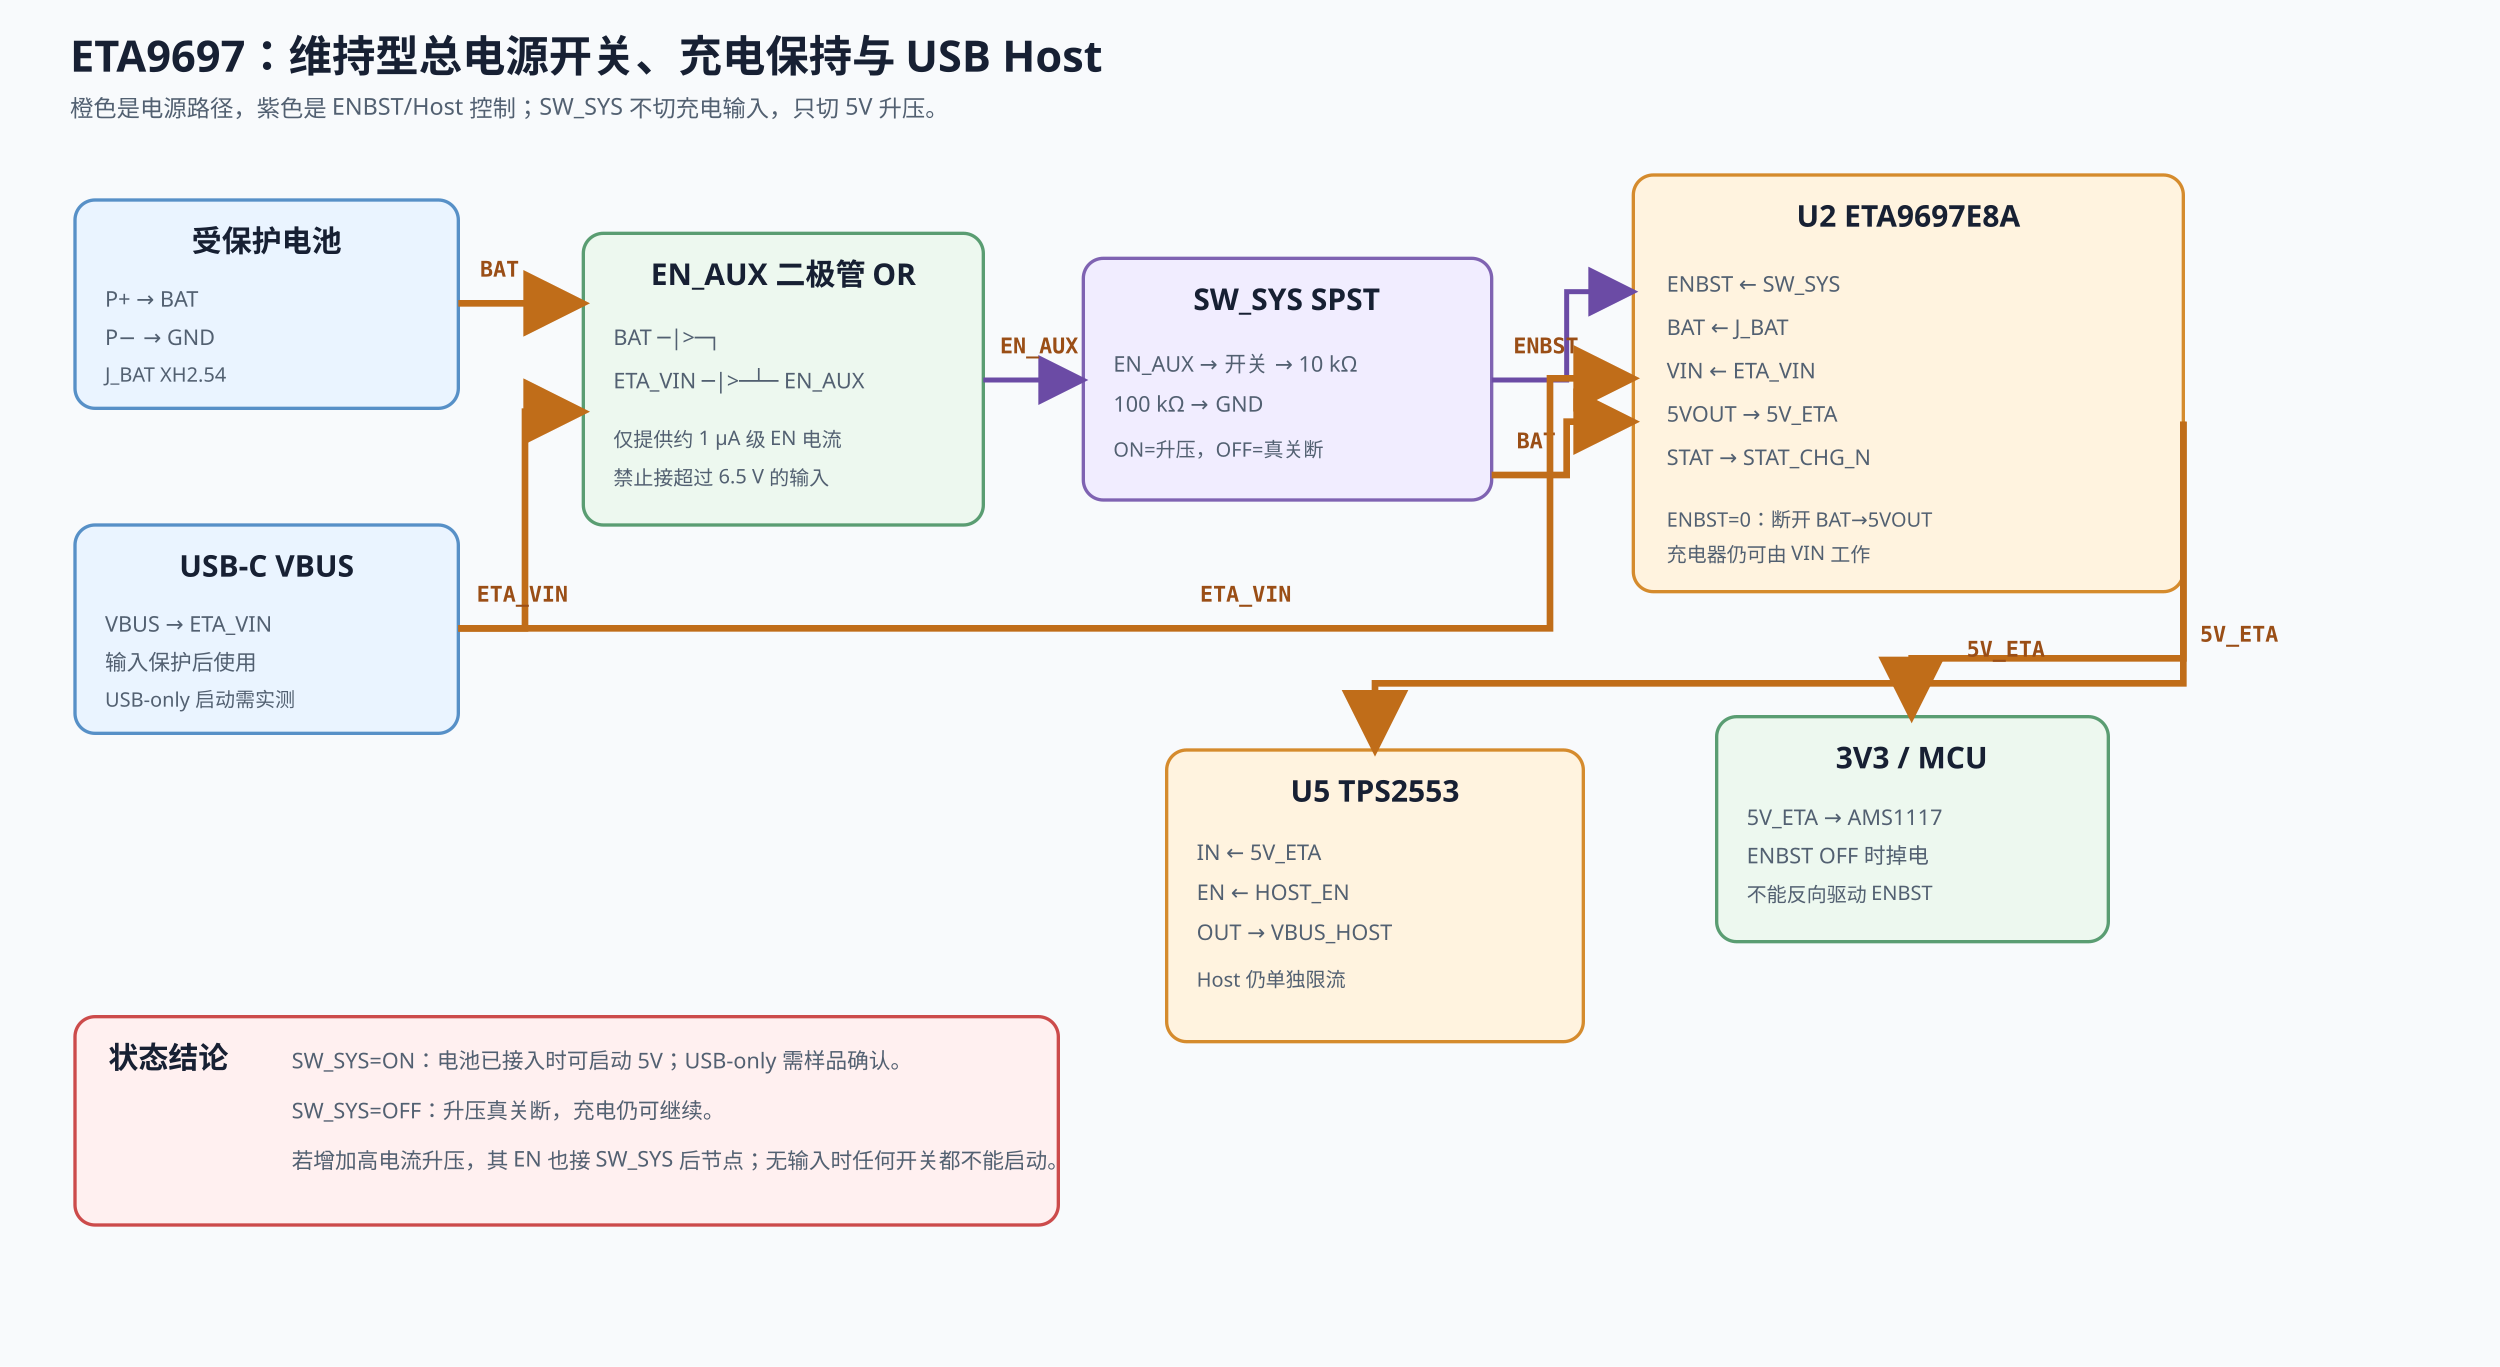
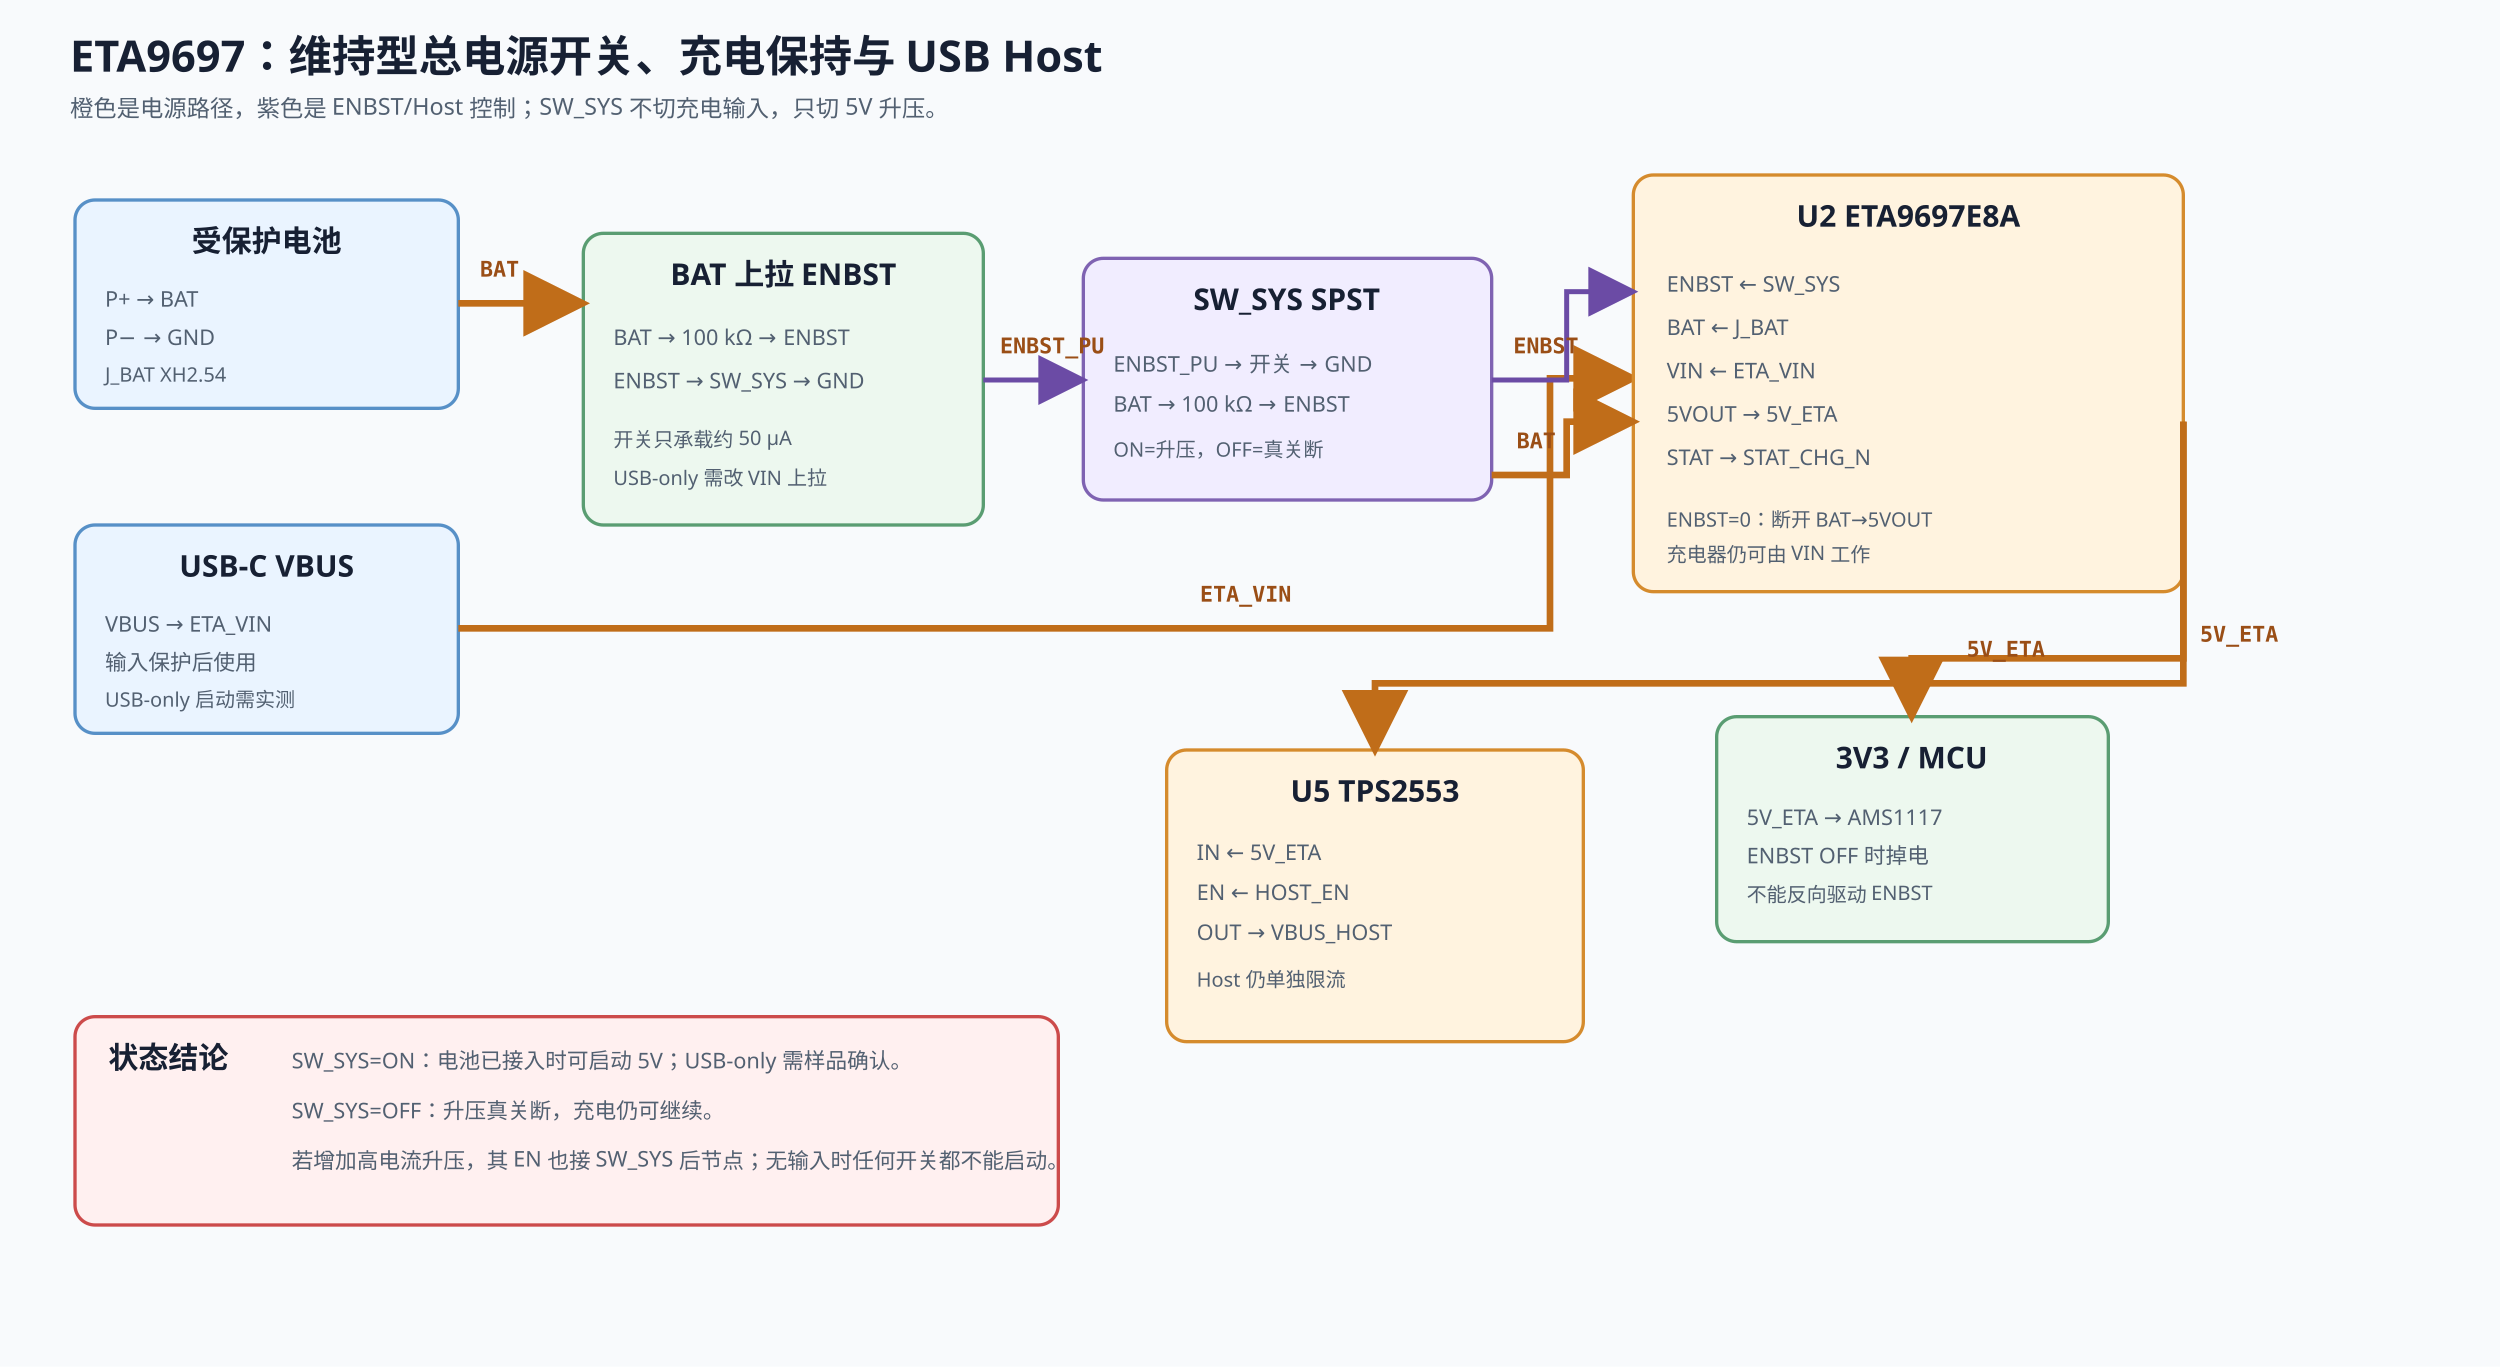
<svg xmlns="http://www.w3.org/2000/svg" width="1500" height="820" viewBox="0 0 1500 820">
  <defs>
    <style>
      .bg{fill:#f8fafc}.title{font:700 26px "Microsoft YaHei",sans-serif;fill:#172033}.sub{font:14px "Microsoft YaHei",sans-serif;fill:#526071}
      .power{fill:#fff3df;stroke:#d58b2d;stroke-width:2}.logic{fill:#edf8ef;stroke:#5a9d72;stroke-width:2}.port{fill:#eaf4ff;stroke:#5790c7;stroke-width:2}.warn{fill:#fff0f0;stroke:#cc4b4b;stroke-width:2}.switch{fill:#f1edff;stroke:#7f63b2;stroke-width:2}
      .head{font:700 18px "Microsoft YaHei",sans-serif;fill:#172033}.text{font:13px "Microsoft YaHei",sans-serif;fill:#526071}.small{font:12px "Microsoft YaHei",sans-serif;fill:#526071}.net{font:700 13px "Consolas",monospace;fill:#9a4e16}.wire{fill:none;stroke:#c06d19;stroke-width:4;marker-end:url(#arrow)}.ctl{fill:none;stroke:#6b4ba5;stroke-width:3;marker-end:url(#ctlArrow)}
    </style>
    <marker id="arrow" markerWidth="10" markerHeight="10" refX="9" refY="5" orient="auto">
      <path d="M0,0 L10,5 L0,10 Z" fill="#c06d19" />
    </marker>
    <marker id="ctlArrow" markerWidth="10" markerHeight="10" refX="9" refY="5" orient="auto">
      <path d="M0,0 L10,5 L0,10 Z" fill="#6b4ba5" />
    </marker>
  </defs>
  <rect class="bg" width="1500" height="820" />
  <text class="title" x="42" y="43">ETA9697：维持型总电源开关、充电保持与 USB Host</text>
  <text class="sub" x="42" y="70">橙色是电源路径，紫色是 ENBST/Host 控制；SW_SYS 不切充电输入，只切 5V 升压。</text>
  <g transform="translate(45,120)">
    <rect class="port" width="230" height="125" rx="12" />
    <text class="head" x="115" y="31" text-anchor="middle">受保护电池</text>
    <text class="text" x="18" y="64">P+ → BAT</text>
    <text class="text" x="18" y="87">P− → GND</text>
    <text class="small" x="18" y="109">J_BAT XH2.54</text>
  </g>
  <g transform="translate(45,315)">
    <rect class="port" width="230" height="125" rx="12" />
    <text class="head" x="115" y="31" text-anchor="middle">USB-C VBUS</text>
    <text class="text" x="18" y="64">VBUS → ETA_VIN</text>
    <text class="text" x="18" y="87">输入保护后使用</text>
    <text class="small" x="18" y="109">USB-only 启动需实测</text>
  </g>
  <g transform="translate(350,140)">
    <rect class="logic" width="240" height="175" rx="12" />
-     <text class="head" x="120" y="31" text-anchor="middle">EN_AUX 二极管 OR</text>
-     <text class="text" x="18" y="67">BAT ─|&gt;─┐</text>
-     <text class="text" x="18" y="93">ETA_VIN ─|&gt;─┴─ EN_AUX</text>
-     <text class="small" x="18" y="128">仅提供约 1 µA 级 EN 电流</text>
-     <text class="small" x="18" y="151">禁止接超过 6.5 V 的输入</text>
+     <text class="head" x="120" y="31" text-anchor="middle">BAT 上拉 ENBST</text>
+     <text class="text" x="18" y="67">BAT → 100 kΩ → ENBST</text>
+     <text class="text" x="18" y="93">ENBST → SW_SYS → GND</text>
+     <text class="small" x="18" y="128">开关只承载约 50 µA</text>
+     <text class="small" x="18" y="151">USB-only 需改 VIN 上拉</text>
  </g>
  <path class="wire" d="M275 182 H350" />
  <text class="net" x="288" y="166">BAT</text>
-   <path class="wire" d="M275 377 H315 V247 H350" />
-   <text class="net" x="286" y="361">ETA_VIN</text>
+   <path class="wire" d="M275 377 H930 V227 H980" />
+   <text class="net" x="720" y="361">ETA_VIN</text>
  <g transform="translate(650,155)">
    <rect class="switch" width="245" height="145" rx="12" />
    <text class="head" x="122" y="31" text-anchor="middle">SW_SYS SPST</text>
-     <text class="text" x="18" y="68">EN_AUX → 开关 → 10 kΩ</text>
-     <text class="text" x="18" y="92">100 kΩ → GND</text>
+     <text class="text" x="18" y="68">ENBST_PU → 开关 → GND</text>
+     <text class="text" x="18" y="92">BAT → 100 kΩ → ENBST</text>
    <text class="small" x="18" y="119">ON=升压，OFF=真关断</text>
  </g>
  <path class="ctl" d="M590 228 H650" />
-   <text class="net" x="600" y="212">EN_AUX</text>
+   <text class="net" x="600" y="212">ENBST_PU</text>
  <g transform="translate(980,105)">
    <rect class="power" width="330" height="250" rx="12" />
    <text class="head" x="165" y="31" text-anchor="middle">U2 ETA9697E8A</text>
    <text class="text" x="20" y="70">ENBST ← SW_SYS</text>
    <text class="text" x="20" y="96">BAT ← J_BAT</text>
    <text class="text" x="20" y="122">VIN ← ETA_VIN</text>
    <text class="text" x="20" y="148">5VOUT → 5V_ETA</text>
    <text class="text" x="20" y="174">STAT → STAT_CHG_N</text>
    <text class="small" x="20" y="211">ENBST=0：断开 BAT→5VOUT</text>
    <text class="small" x="20" y="232">充电器仍可由 VIN 工作</text>
  </g>
  <path class="ctl" d="M895 228 H940 V175 H980" />
  <text class="net" x="908" y="212">ENBST</text>
  <path class="wire" d="M895 285 H940 V253 H980" />
  <text class="net" x="910" y="269">BAT</text>
-   <path class="wire" d="M275 377 H930 V227 H980" />
-   <text class="net" x="720" y="361">ETA_VIN</text>
  <g transform="translate(1030,430)">
    <rect class="logic" width="235" height="135" rx="12" />
    <text class="head" x="117" y="31" text-anchor="middle">3V3 / MCU</text>
    <text class="text" x="18" y="65">5V_ETA → AMS1117</text>
    <text class="text" x="18" y="88">ENBST OFF 时掉电</text>
    <text class="small" x="18" y="111">不能反向驱动 ENBST</text>
  </g>
  <path class="wire" d="M1310 253 V395 H1147 V430" />
  <text class="net" x="1320" y="385">5V_ETA</text>
  <g transform="translate(700,450)">
    <rect class="power" width="250" height="175" rx="12" />
    <text class="head" x="125" y="31" text-anchor="middle">U5 TPS2553</text>
    <text class="text" x="18" y="66">IN ← 5V_ETA</text>
    <text class="text" x="18" y="90">EN ← HOST_EN</text>
    <text class="text" x="18" y="114">OUT → VBUS_HOST</text>
    <text class="small" x="18" y="142">Host 仍单独限流</text>
  </g>
  <path class="wire" d="M1310 253 V410 H825 V450" />
  <text class="net" x="1180" y="394">5V_ETA</text>
  <g transform="translate(45,610)">
    <rect class="warn" width="590" height="125" rx="12" />
    <text class="head" x="20" y="31" fill="#a52b2b">状态结论</text>
    <text class="text" x="130" y="31">SW_SYS=ON：电池已接入时可启动 5V；USB-only 需样品确认。</text>
    <text class="text" x="130" y="61">SW_SYS=OFF：升压真关断，充电仍可继续。</text>
    <text class="text" x="130" y="91">若增加高电流升压，其 EN 也接 SW_SYS 后节点；无输入时任何开关都不能启动。</text>
  </g>
</svg>
